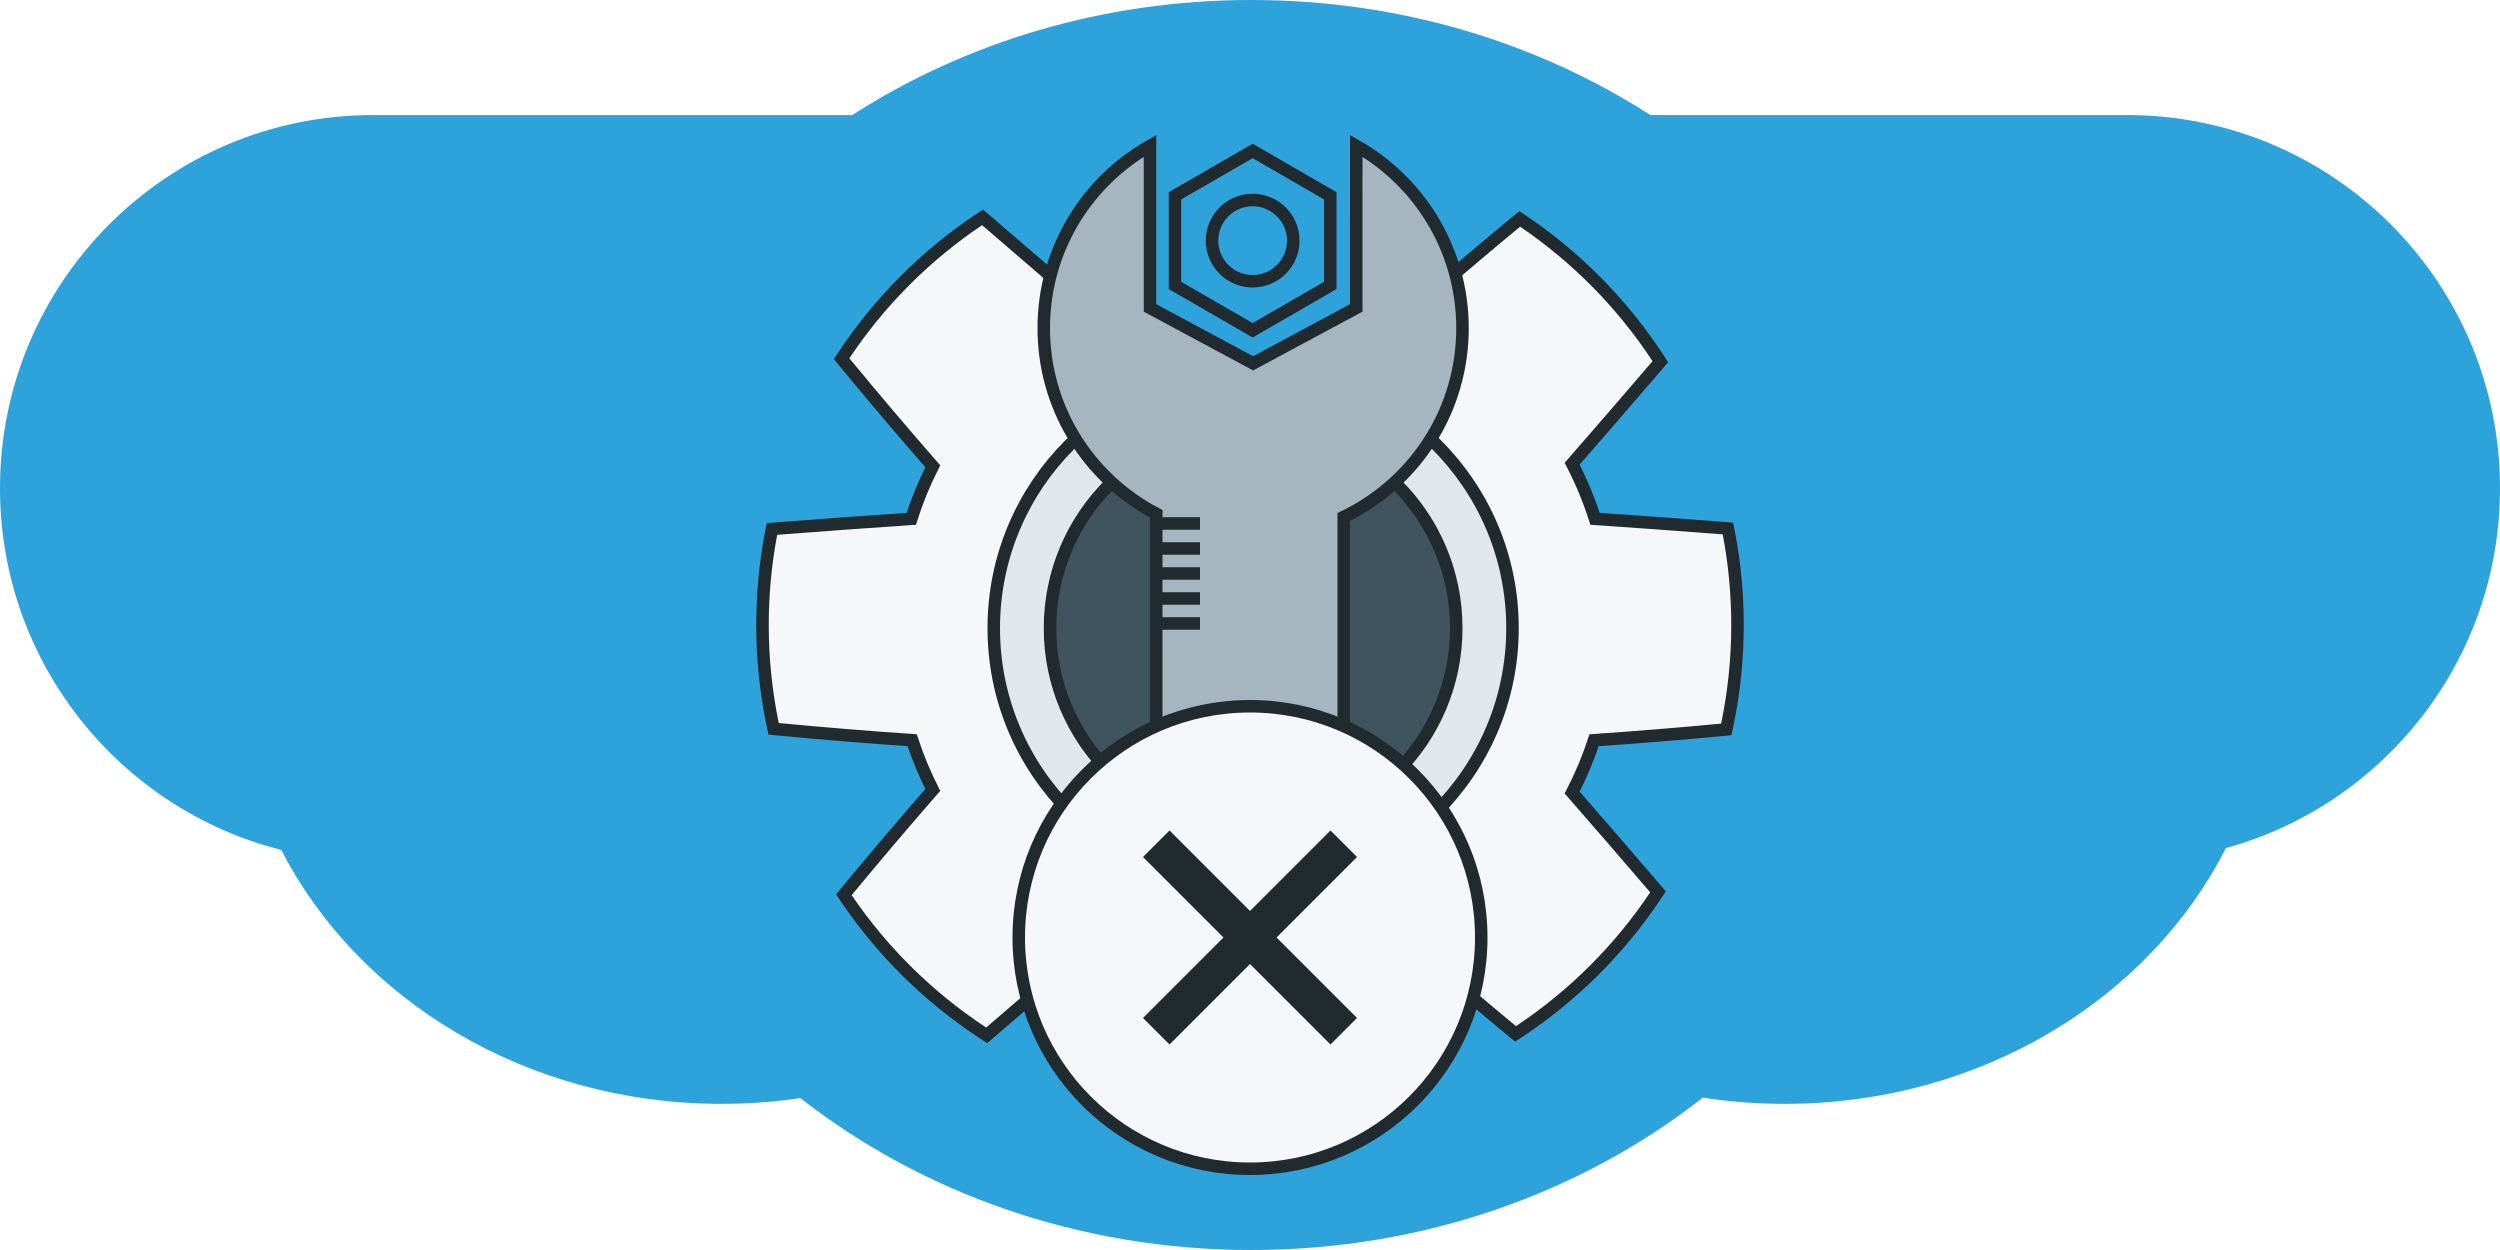
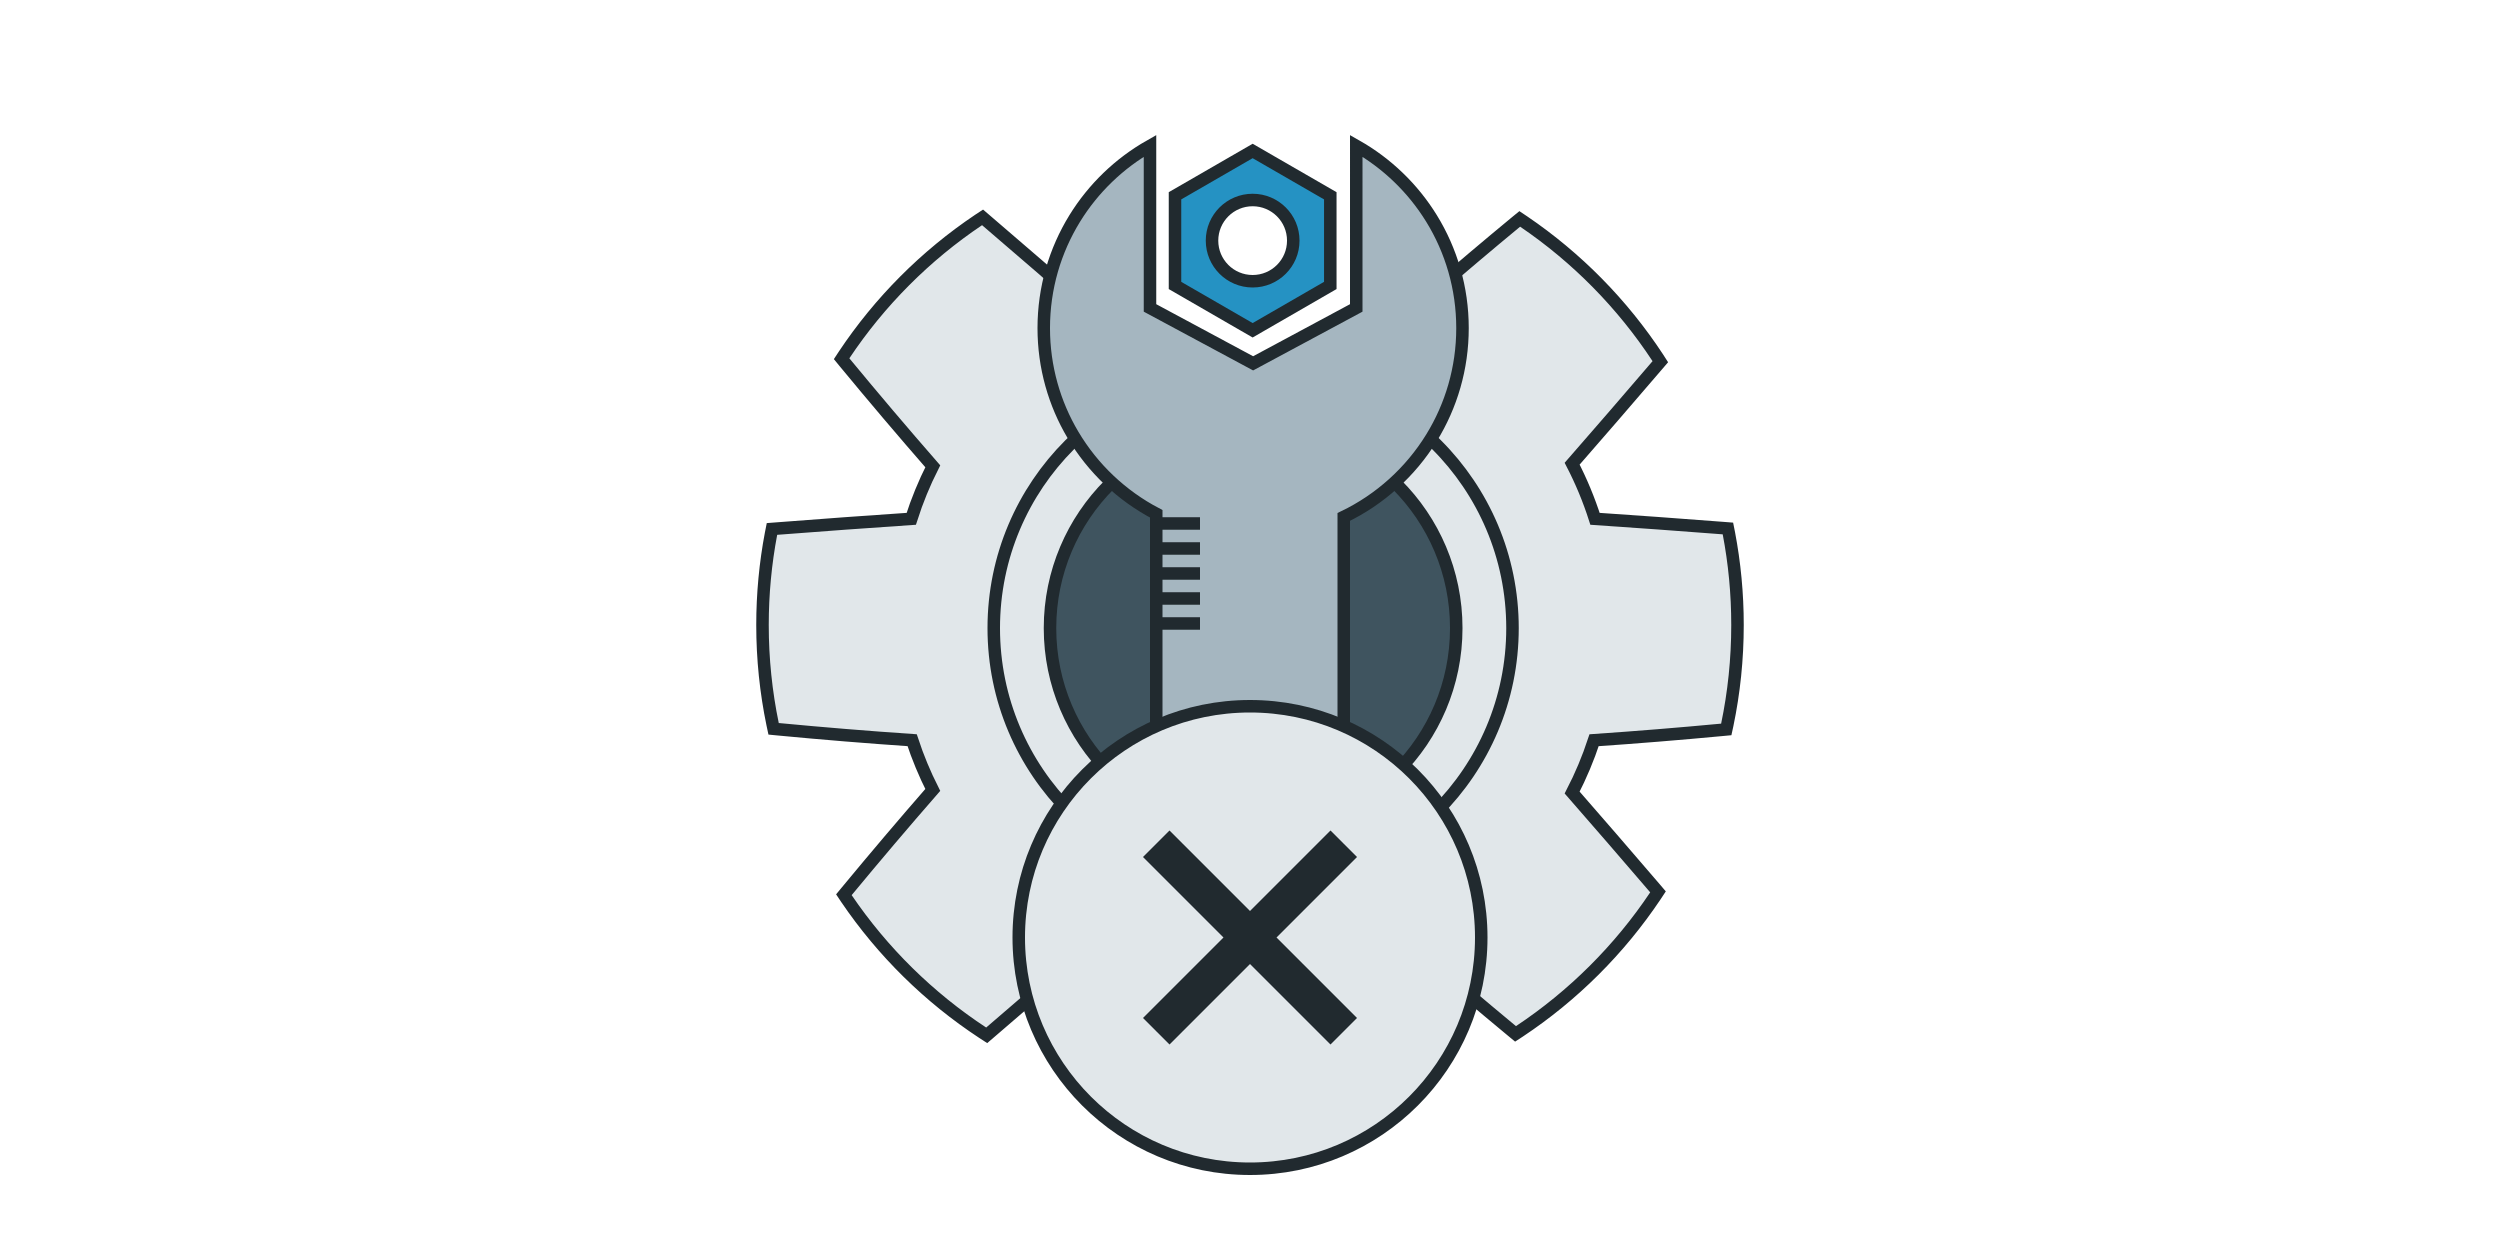
- <svg xmlns="http://www.w3.org/2000/svg" width="400px" height="200px" viewBox="0 0 400 200" version="1.1">
-   <g id="Cloud/Placeholders/NoSettings" stroke="none" stroke-width="1" fill="none" fill-rule="evenodd">
-     <path id="Cloud" class="brand_element_cloud" fill="#2EA2DB" d="M200.211,0 C223.999,0 246.029,6.815 264.053,18.406 L340.299,18.408 C373.271,18.408 400,45.137 400,78.109 C400,105.592 381.43,128.738 356.153,135.683 C343.895,159.839 316.901,176.617 285.572,176.617 C281.1,176.617 276.717,176.275 272.452,175.619 C253.093,190.809 227.837,200 200.211,200 C172.63,200 147.411,190.839 128.061,175.692 C123.949,176.3 119.727,176.617 115.423,176.617 C84.225,176.617 57.327,159.979 44.996,135.986 C19.135,129.436 3.41650556e-15,106.007 0,78.109 C-4.03793284e-15,45.137 26.729,18.408 59.701,18.408 L136.369,18.406 C154.392,6.815 176.423,0 200.211,0 Z" />
-     <path d="M156.572,35.198 C148.067,40.909 140.749,48.25 135.065,56.775 C134.927,56.981 134.791,57.188 134.656,57.395 C134.812,57.586 134.969,57.776 135.126,57.966 C139.761,63.583 144.467,69.13 149.244,74.607 C147.884,77.293 146.729,80.101 145.802,83.01 C139.038,83.465 131.862,83.987 124.272,84.575 C124.019,84.594 123.766,84.614 123.514,84.634 C123.463,84.884 123.415,85.135 123.367,85.385 C122.47,90.119 122,95.005 122,100 C122,105.444 122.558,110.758 123.622,115.888 C123.671,116.129 123.723,116.369 123.775,116.61 C124.018,116.634 124.262,116.657 124.506,116.68 C131.651,117.362 138.797,117.946 145.943,118.434 C146.847,121.184 147.953,123.842 149.242,126.39 C144.595,131.722 140.013,137.119 135.495,142.585 C135.337,142.776 135.178,142.968 135.02,143.16 C135.158,143.369 135.298,143.577 135.439,143.784 C141.219,152.29 148.636,159.595 157.24,165.241 C157.449,165.379 157.659,165.515 157.87,165.651 C158.06,165.489 158.249,165.327 158.439,165.165 C164.005,160.397 169.256,155.856 174.189,151.544 C176.866,152.925 179.664,154.103 182.563,155.055 C183.034,161.93 183.594,168.805 184.242,175.68 C184.266,175.927 184.289,176.174 184.312,176.421 C184.557,176.472 184.802,176.52 185.047,176.568 C189.887,177.508 194.886,178 200,178 C205.386,178 210.645,177.454 215.722,176.412 C215.968,176.361 216.214,176.31 216.46,176.257 C216.48,176.009 216.499,175.759 216.518,175.509 C217.069,168.371 217.559,161.602 217.99,155.201 C220.898,154.271 223.705,153.117 226.39,151.758 C231.505,156.216 236.681,160.615 241.919,164.951 C242.108,165.108 242.298,165.265 242.488,165.422 C242.695,165.288 242.903,165.152 243.11,165.014 C251.715,159.297 259.119,151.917 264.863,143.332 C265.004,143.122 265.143,142.911 265.282,142.7 C265.119,142.508 264.955,142.317 264.791,142.125 C260.159,136.72 255.744,131.615 251.544,126.81 C252.925,124.134 254.103,121.336 255.055,118.437 C261.861,117.971 268.667,117.418 275.475,116.777 C275.718,116.754 275.962,116.731 276.205,116.708 C276.259,116.467 276.31,116.226 276.36,115.985 C277.435,110.826 278,105.479 278,100 C278,94.977 277.525,90.064 276.616,85.306 C276.568,85.056 276.519,84.806 276.468,84.556 C276.217,84.536 275.964,84.517 275.71,84.497 C268.498,83.94 261.662,83.445 255.201,83.01 C254.223,79.951 252.996,77.003 251.543,74.192 C255.856,69.257 260.397,64.006 265.167,58.437 C265.329,58.247 265.491,58.058 265.653,57.87 C265.518,57.658 265.381,57.447 265.243,57.237 C259.595,48.636 252.291,41.219 243.783,35.441 C243.576,35.3 243.369,35.161 243.161,35.023 C242.968,35.18 242.776,35.339 242.584,35.497 C238.009,39.278 233.481,43.106 228.999,46.981 L229,63 L174,63 L174.001,49.291 C168.927,44.857 163.521,40.185 157.78,35.269 C157.588,35.105 157.397,34.942 157.207,34.779 C156.994,34.917 156.783,35.057 156.572,35.198 Z" id="Combined-Shape" stroke="#212A2F" stroke-width="2" fill="#F5F7F9" />
-     <path d="M206,97 L194,97 L194,123.882 C195.737,125.244 197.579,126 199.5,126 C201.797,126 203.978,124.922 206,123.019 L206,97 Z" id="Combined-Shape" stroke="#212A2F" stroke-width="2" fill="#A5B6C0" />
-     <circle id="Oval" stroke="#212A2F" stroke-width="2" fill="#E1E7EA" cx="200.5" cy="100.5" r="41.5" />
-     <circle id="Oval" stroke="#212A2F" stroke-width="2" fill="#3F545F" cx="200.5" cy="100.5" r="32.5" />
-     <path d="M184,23.338 C179.074,26.132 174.925,30.138 171.959,34.95 C168.814,40.054 167,46.065 167,52.5 C167,58.739 168.705,64.58 171.676,69.582 C174.852,74.929 179.473,79.316 185,82.207 L185,140.186 L215,140.186 L215.001,82.708 C220.806,79.916 225.682,75.5 229.041,70.05 C232.186,64.946 234,58.935 234,52.5 C234,46.065 232.186,40.054 229.041,34.95 C226.075,30.138 221.927,26.133 217.001,23.339 L217,49.268 L200.5,58.135 L184,49.268 L184,23.338 Z" id="Combined-Shape" stroke="#212A2F" stroke-width="2" fill="#A5B6C0" />
-     <g id="Group-2" transform="translate(162, 112)" stroke="#212A2F">
-       <circle id="Oval" stroke-width="2" fill="#F5F7F9" cx="38" cy="38" r="37" />
-       <path d="M23,53 L53,23 M53,53 L23,23" id="Combined-Shape" stroke-width="6" />
-     </g>
-     <path d="M185,83.757 L192,83.757 M185,87.757 L192,87.757 M185,91.757 L192,91.757 M185,95.757 L192,95.757 M185,99.757 L192,99.757" id="Combined-Shape" stroke="#212A2F" stroke-width="2" />
-     <path d="M200.423,24.155 L212.847,31.327 L212.847,45.673 L200.423,52.845 L188,45.673 L188,31.327 L200.423,24.155 Z M200.423,32 C198.628,32 197.003,32.728 195.827,33.904 C194.651,35.08 193.923,36.705 193.923,38.5 C193.923,40.295 194.651,41.92 195.827,43.096 C197.003,44.272 198.628,45 200.423,45 C202.218,45 203.843,44.272 205.02,43.096 C206.196,41.92 206.923,40.295 206.923,38.5 C206.923,36.705 206.196,35.08 205.02,33.904 C203.843,32.728 202.218,32 200.423,32 Z" id="Combined-Shape" stroke="#212A2F" stroke-width="2" fill="#2EA2DB" />
-   </g>
+ <svg xmlns="http://www.w3.org/2000/svg" width="400" height="200" viewBox="0 0 400 200" fill="none">
+   <path fill-rule="evenodd" clip-rule="evenodd" d="M156.572 35.199C148.067 40.909 140.749 48.25 135.065 56.775C134.927 56.981 134.791 57.188 134.656 57.395C134.812 57.586 134.969 57.776 135.126 57.966C139.761 63.584 144.467 69.13 149.244 74.607C147.884 77.293 146.73 80.101 145.802 83.01C139.038 83.465 131.862 83.987 124.272 84.575C124.019 84.594 123.766 84.614 123.514 84.634C123.463 84.884 123.415 85.135 123.367 85.385C122.47 90.12 122 95.005 122 100C122 105.444 122.558 110.758 123.622 115.888C123.671 116.129 123.723 116.369 123.775 116.61C124.018 116.634 124.262 116.657 124.506 116.68C131.651 117.362 138.797 117.947 145.943 118.434C146.847 121.184 147.953 123.842 149.242 126.391C144.595 131.722 140.013 137.12 135.495 142.585C135.337 142.777 135.178 142.968 135.02 143.16C135.158 143.369 135.298 143.577 135.439 143.784C141.219 152.29 148.636 159.595 157.24 165.241C157.449 165.379 157.659 165.515 157.87 165.651C158.06 165.489 158.249 165.327 158.439 165.165C164.005 160.397 169.256 155.857 174.189 151.544C176.866 152.925 179.664 154.103 182.563 155.055C183.034 161.93 183.594 168.805 184.242 175.68C184.266 175.927 184.289 176.174 184.312 176.421C184.557 176.472 184.802 176.521 185.047 176.568C189.887 177.508 194.886 178 200 178C205.386 178 210.645 177.454 215.722 176.412C215.968 176.362 216.214 176.31 216.46 176.257C216.48 176.009 216.499 175.759 216.518 175.509C217.069 168.371 217.559 161.602 217.99 155.201C220.898 154.271 223.705 153.117 226.39 151.758C231.505 156.216 236.681 160.615 241.919 164.951C242.108 165.108 242.298 165.265 242.488 165.422C242.695 165.288 242.903 165.152 243.11 165.014C251.715 159.297 259.119 151.917 264.863 143.332C265.004 143.122 265.143 142.911 265.282 142.7C265.119 142.508 264.955 142.317 264.791 142.125C260.16 136.72 255.744 131.615 251.544 126.81C252.925 124.134 254.103 121.336 255.055 118.437C261.861 117.971 268.667 117.418 275.475 116.777C275.718 116.754 275.962 116.731 276.205 116.708C276.259 116.467 276.31 116.226 276.36 115.985C277.435 110.826 278 105.479 278 100C278 94.977 277.525 90.064 276.616 85.306C276.568 85.056 276.519 84.806 276.468 84.556C276.217 84.536 275.964 84.517 275.71 84.497C268.498 83.94 261.662 83.445 255.201 83.01C254.223 79.951 252.996 77.003 251.543 74.192C255.856 69.257 260.397 64.006 265.167 58.437C265.329 58.248 265.491 58.059 265.653 57.87C265.518 57.658 265.381 57.447 265.243 57.237C259.595 48.636 252.291 41.219 243.783 35.441C243.576 35.3 243.369 35.161 243.161 35.023C242.968 35.18 242.776 35.339 242.584 35.497C238.009 39.278 233.481 43.106 228.999 46.981L229 63H174L174.001 49.291C168.927 44.858 163.521 40.185 157.78 35.269C157.588 35.105 157.397 34.942 157.207 34.779C156.994 34.917 156.783 35.057 156.572 35.199Z" fill="#E1E7EA" stroke="#212A2F" stroke-width="2" />
+   <path fill-rule="evenodd" clip-rule="evenodd" d="M206 97H194L194 123.882C195.737 125.244 197.579 126 199.5 126C201.797 126 203.978 124.922 206 123.019L206 97Z" fill="#A5B6C0" stroke="#212A2F" stroke-width="2" />
+   <path d="M200.5 142C223.42 142 242 123.42 242 100.5C242 77.58 223.42 59 200.5 59C177.58 59 159 77.58 159 100.5C159 123.42 177.58 142 200.5 142Z" fill="#E1E7EA" stroke="#212A2F" stroke-width="2" />
+   <path d="M200.5 133C218.449 133 233 118.449 233 100.5C233 82.551 218.449 68 200.5 68C182.551 68 168 82.551 168 100.5C168 118.449 182.551 133 200.5 133Z" fill="#3F545F" stroke="#212A2F" stroke-width="2" />
+   <path fill-rule="evenodd" clip-rule="evenodd" d="M184 23.338C179.074 26.132 174.925 30.138 171.959 34.95C168.814 40.054 167 46.065 167 52.5C167 58.739 168.705 64.58 171.676 69.582C174.852 74.929 179.473 79.316 185 82.207L185 140.186H215L215.001 82.708C220.806 79.916 225.682 75.5 229.041 70.05C232.186 64.946 234 58.935 234 52.5C234 46.065 232.186 40.054 229.041 34.95C226.075 30.138 221.927 26.133 217.001 23.339L217 49.268L200.5 58.135L184 49.268L184 23.338Z" fill="#A5B6C0" stroke="#212A2F" stroke-width="2" />
+   <path d="M200 187C220.435 187 237 170.435 237 150C237 129.565 220.435 113 200 113C179.565 113 163 129.565 163 150C163 170.435 179.565 187 200 187Z" fill="#E1E7EA" stroke="#212A2F" stroke-width="2" />
+   <path d="M215 165L185 135M185 165L215 135L185 165Z" stroke="#212A2F" stroke-width="6" />
+   <path d="M185 99.757H192M185 83.757H192H185ZM185 87.757H192H185ZM185 91.757H192H185ZM185 95.757H192H185Z" stroke="#212A2F" stroke-width="2" />
+   <path class="brand_element" fill-rule="evenodd" clip-rule="evenodd" d="M200.423 24.155L212.847 31.327V45.673L200.423 52.845L188 45.673V31.327L200.423 24.155ZM200.423 32C198.628 32 197.003 32.728 195.827 33.904C194.651 35.08 193.923 36.705 193.923 38.5C193.923 40.295 194.651 41.92 195.827 43.096C197.003 44.273 198.628 45 200.423 45C202.218 45 203.843 44.273 205.02 43.096C206.196 41.92 206.923 40.295 206.923 38.5C206.923 36.705 206.196 35.08 205.02 33.904C203.843 32.728 202.218 32 200.423 32Z" fill="#2592C3" stroke="#212A2F" stroke-width="2" />
</svg>
